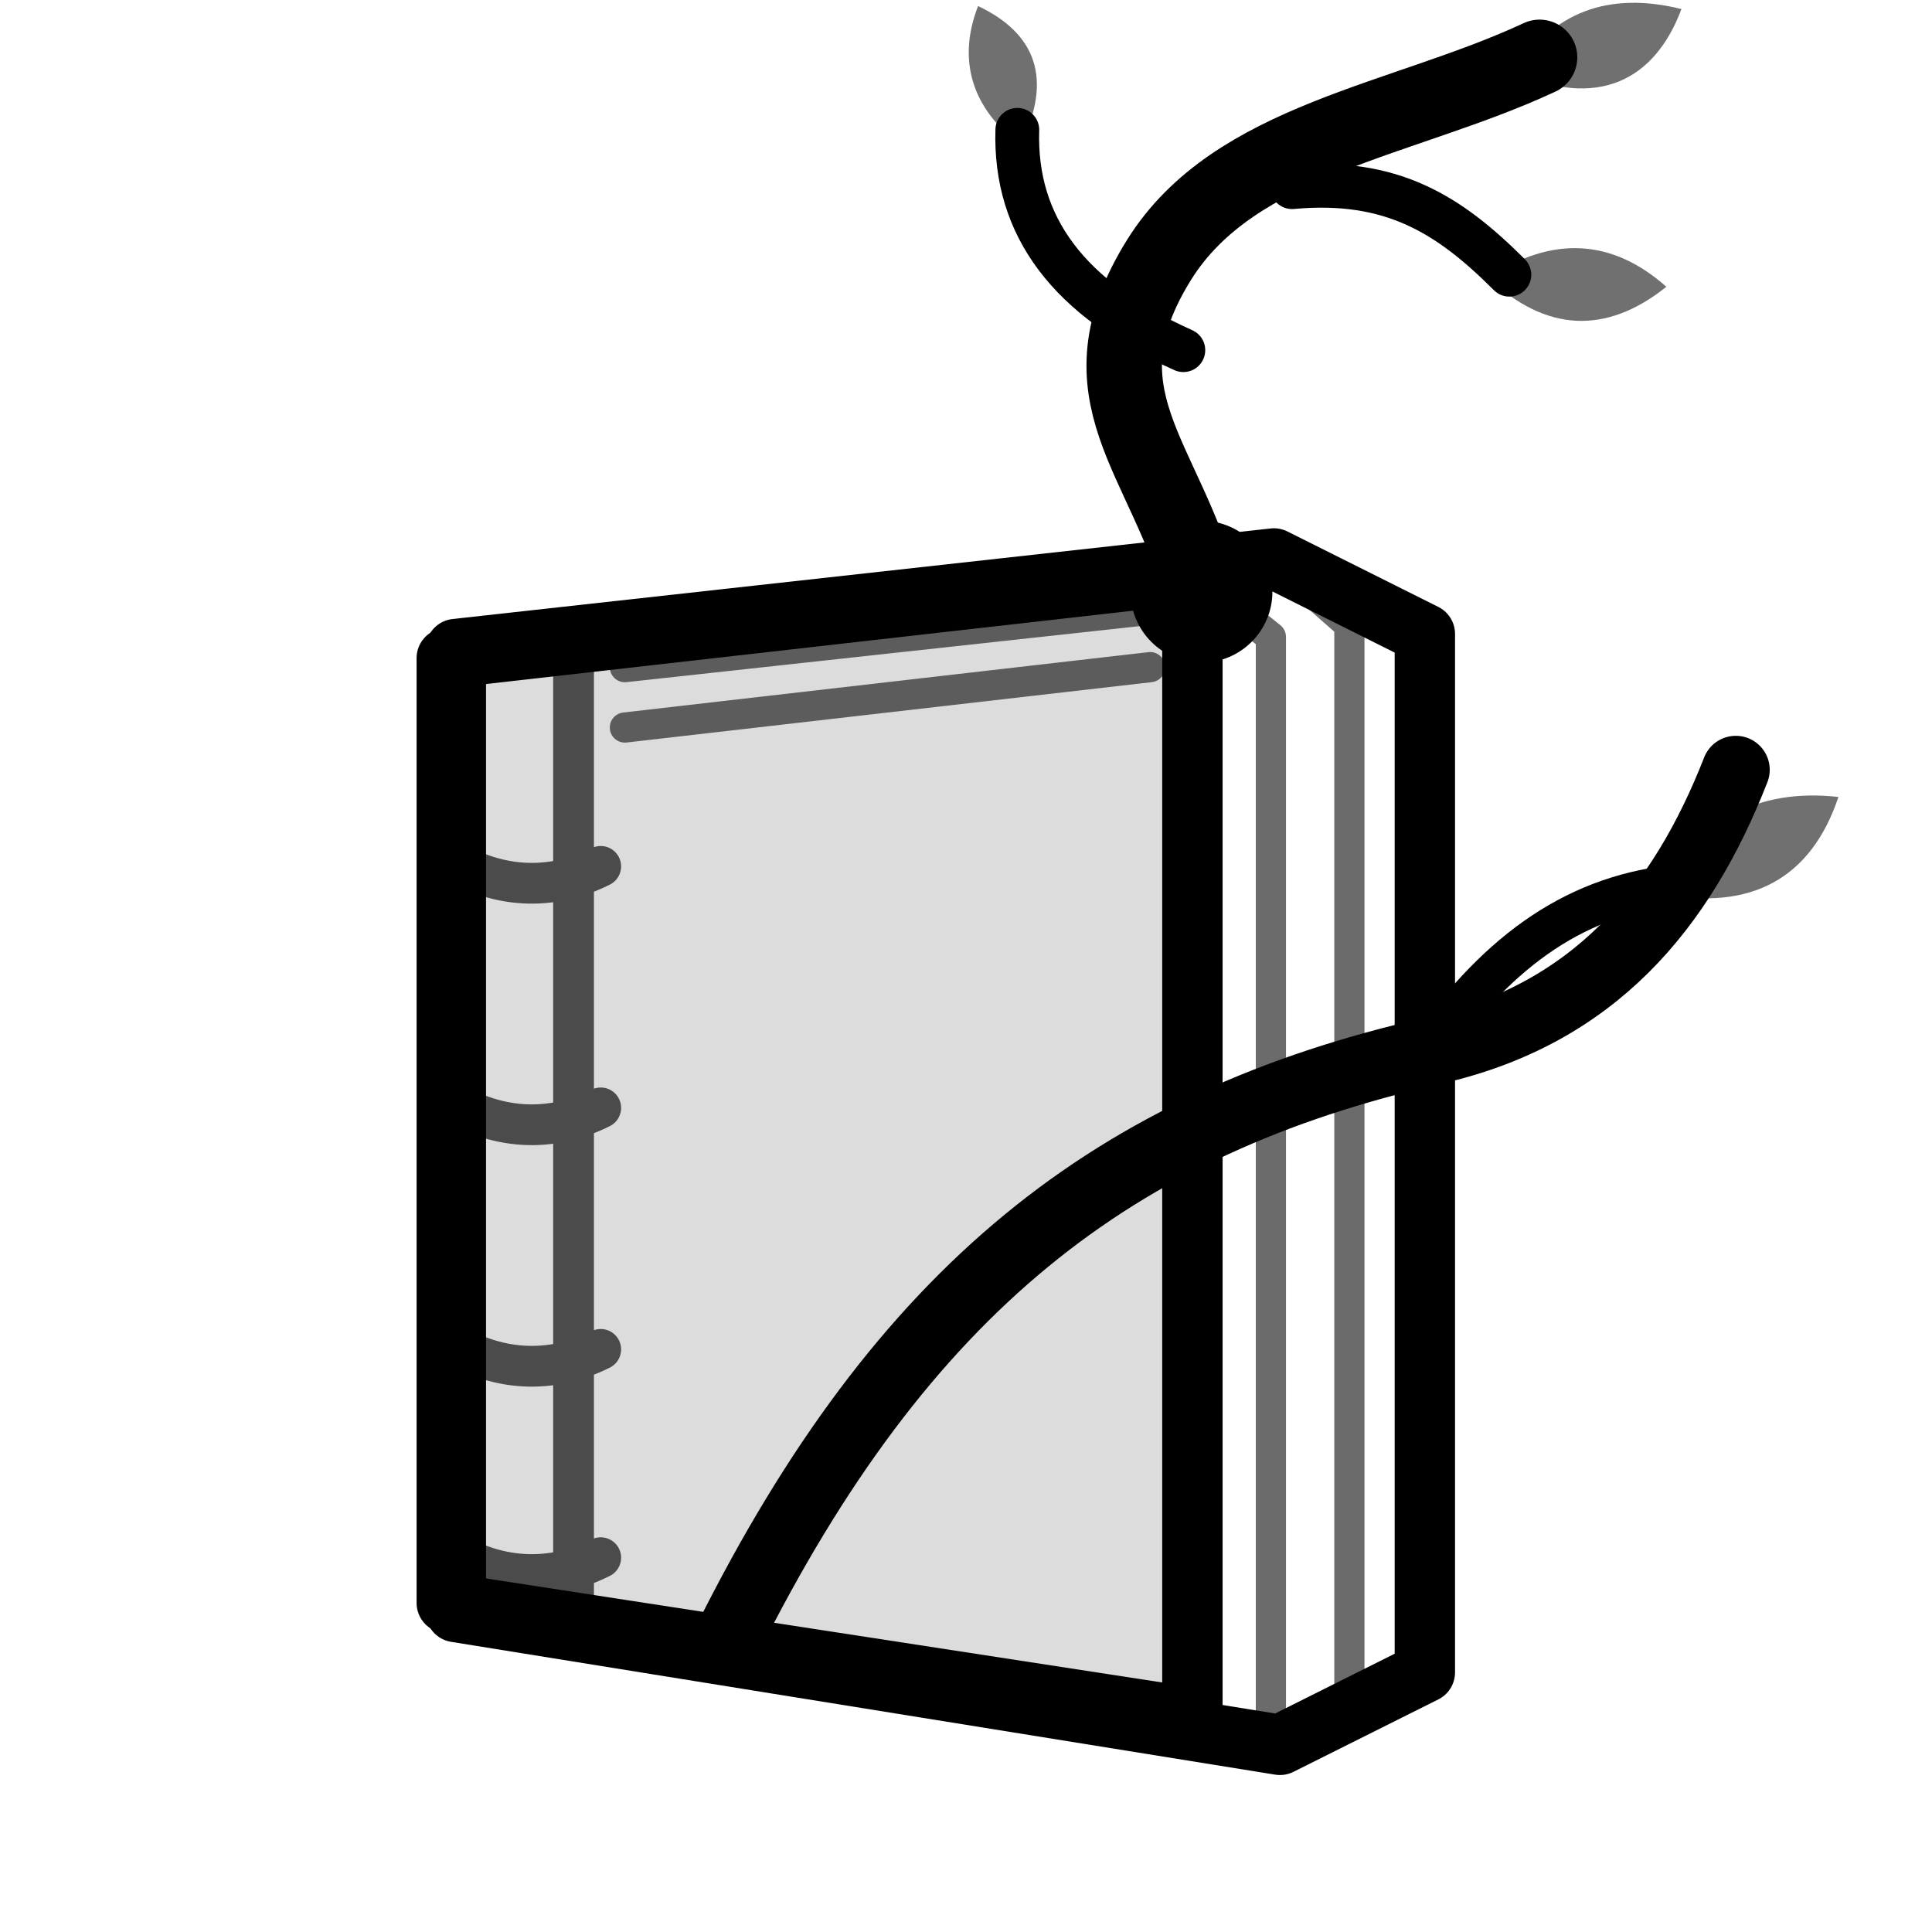
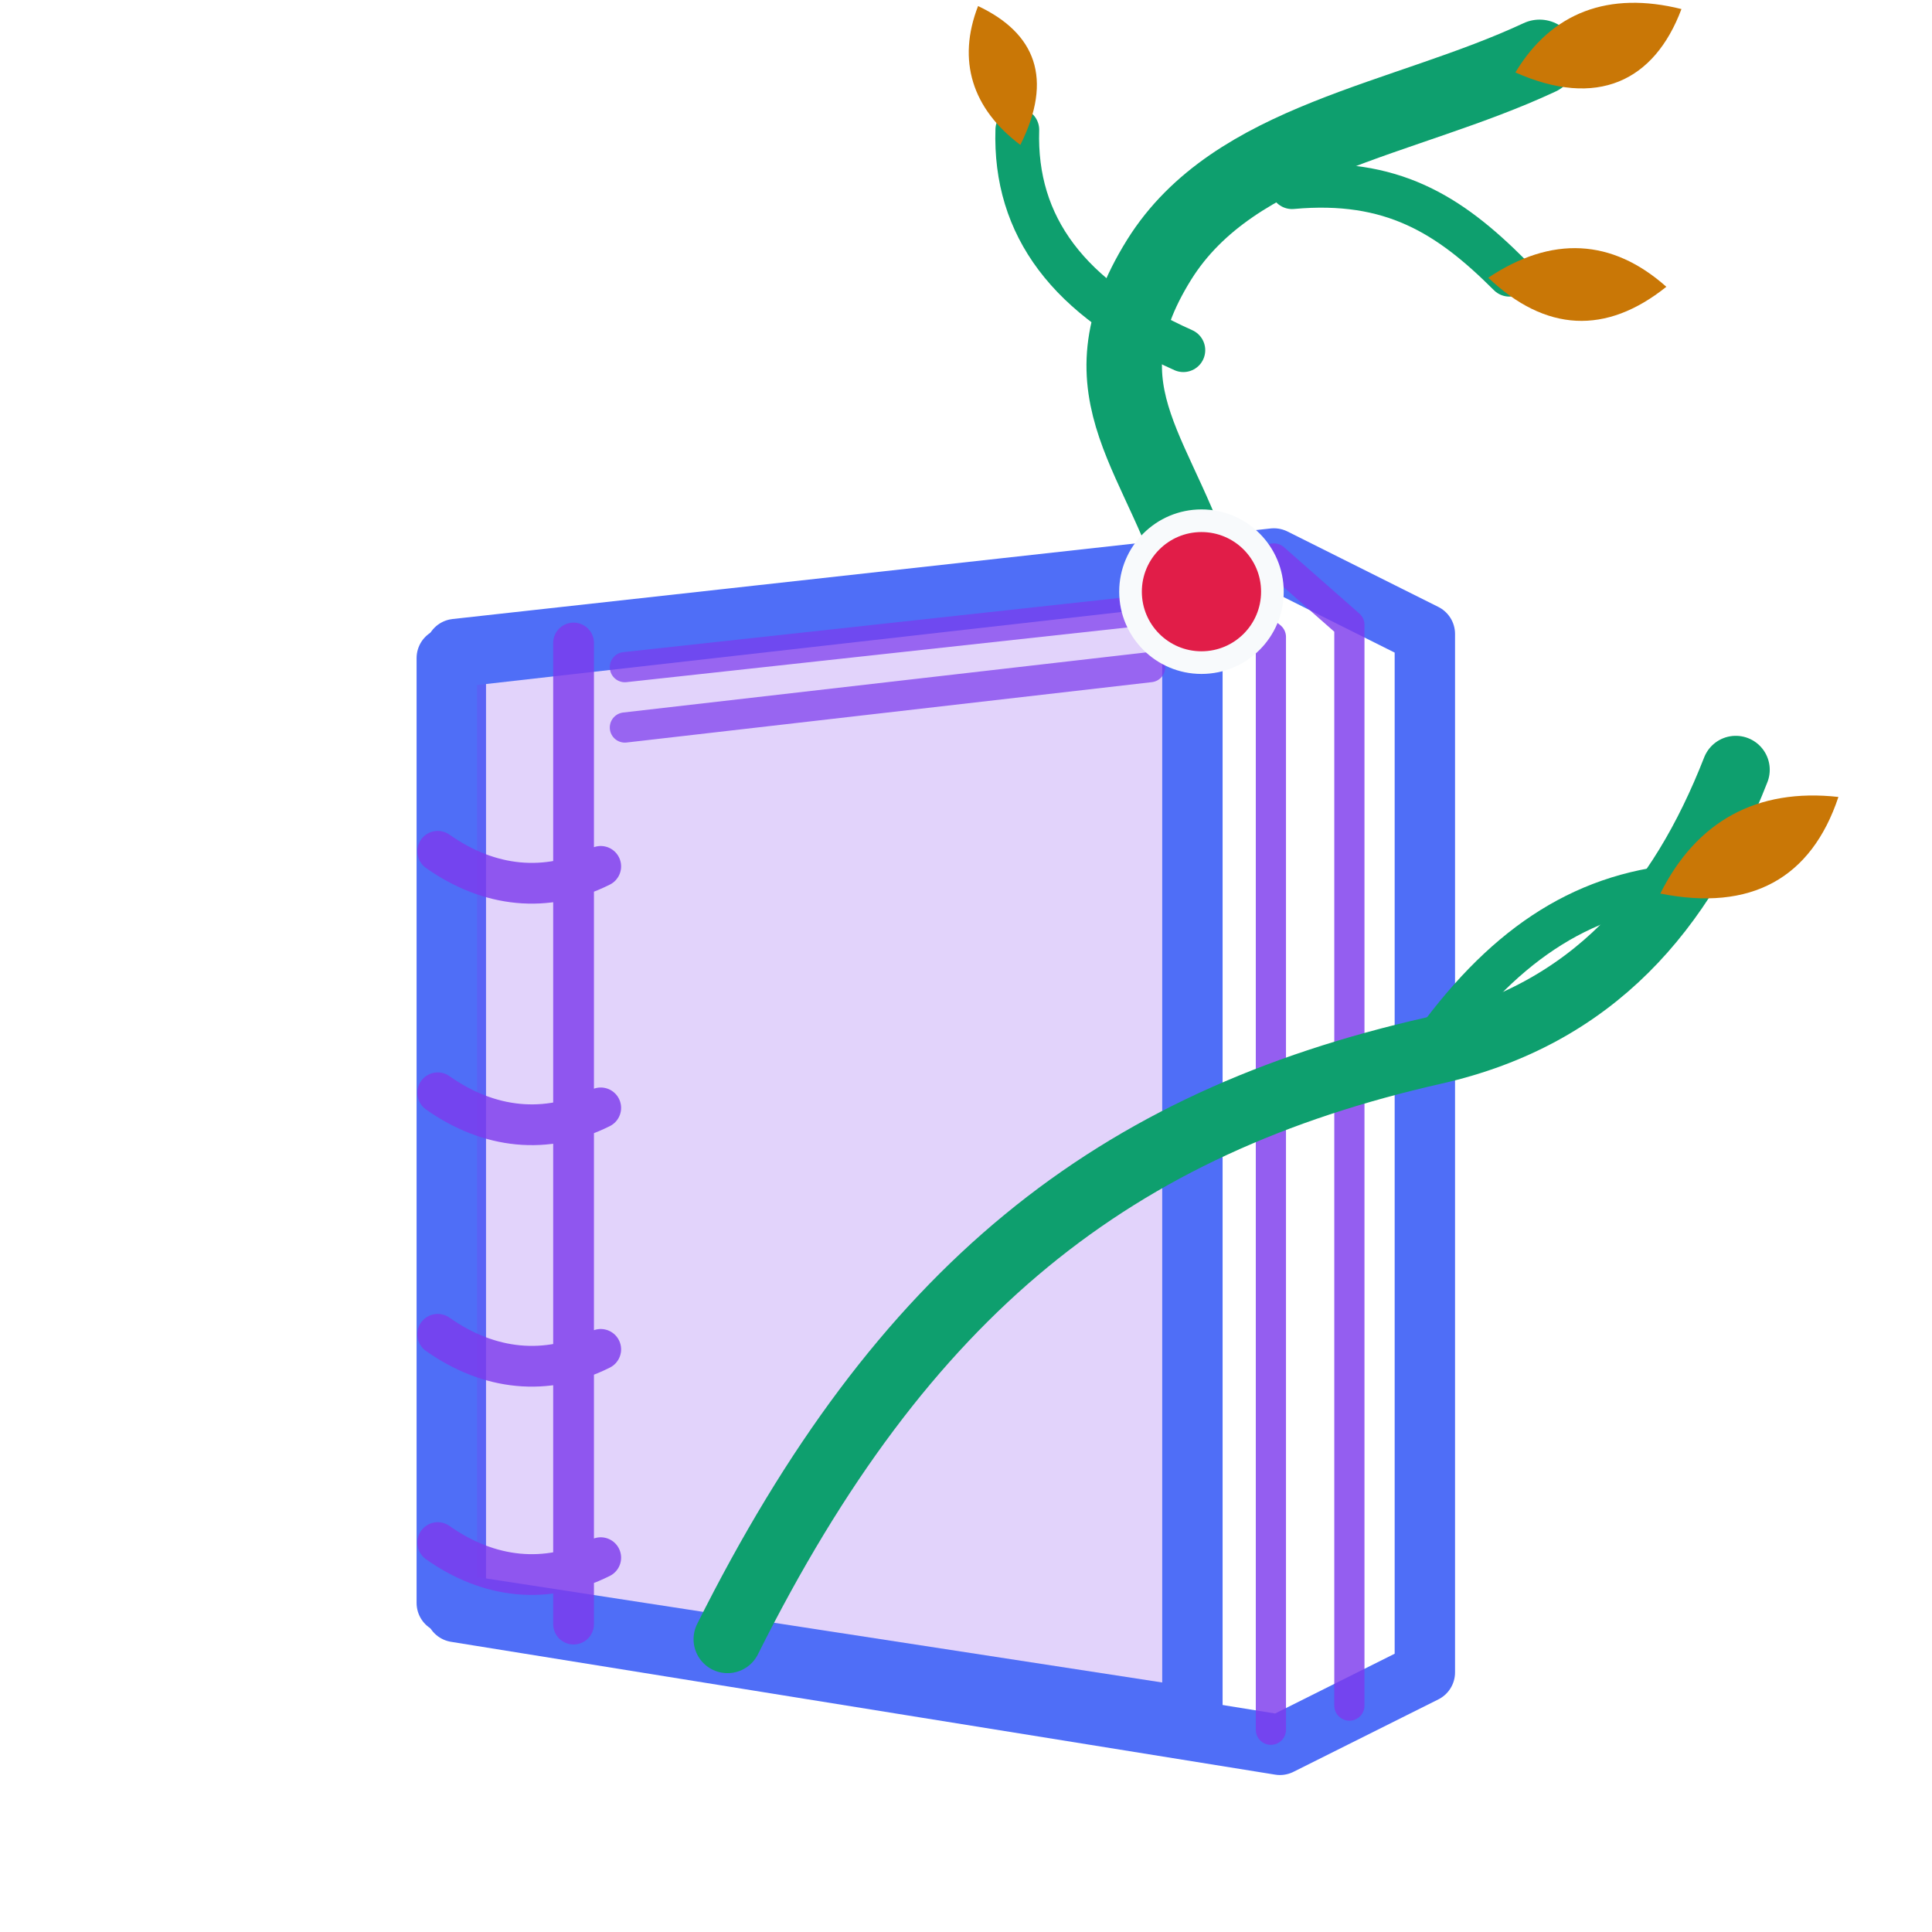
<svg xmlns="http://www.w3.org/2000/svg" viewBox="0 0 64 64" role="img" aria-labelledby="title desc" fill="none">
  <g stroke-linecap="round" stroke-linejoin="round">
-     <path d="M15.1 21.5 42.2 18.5l5 2.5v34.4l-4.8 2.4-27.3-4.4Z" fill="none" stroke="currentColor" stroke-width="2" />
-     <path d="m42.2 18.5 2.5 2.2v35.8M39.5 19l2.6 2.1v36.2" stroke="currentColor" stroke-width="1" opacity=".58" />
-     <path d="M14.8 21.8 39.5 19v37.9l-24.7-3.8Z" fill="currentColor" fill-opacity=".14" stroke="currentColor" stroke-width="2" />
-     <path d="M19 21.3v32.5M14.5 28.2c1.7 1.2 3.6 1.4 5.4.5M14.5 36.2c1.7 1.2 3.6 1.4 5.4.5M14.5 44.2c1.7 1.2 3.6 1.4 5.4.5M14.5 51.1c1.7 1.2 3.6 1.4 5.4.5" stroke="currentColor" stroke-width="1.35" opacity=".66" />
-     <path d="M20.7 22.1 38.1 20.2M20.7 24.1l17.4-2" stroke="currentColor" stroke-width="1" opacity=".58" />
-     <path d="M39.8 19.6c-1.2-4.5-4.2-6.5-1.4-11C40.9 4.6 46.5 4 51 1.9" stroke="currentColor" stroke-width="2.5" />
-     <path d="M39.2 11.6c-3.8-1.7-5.6-4.1-5.5-7.3M42.8 6.2c3.3-.3 5.2.9 7.2 2.9" stroke="currentColor" stroke-width="1.45" />
-     <path d="M50.2 2.4c1.2-2 3.1-2.7 5.5-2.1-.9 2.4-2.8 3.3-5.5 2.1ZM33.8 4.8c-1.6-1.2-2.1-2.8-1.4-4.6 1.9.9 2.5 2.4 1.4 4.6ZM49.3 9.2c2.1-1.4 4.1-1.3 5.9.3-2 1.6-4 1.5-5.9-.3Z" fill="currentColor" opacity=".56" />
-     <path d="M24.1 54.3c5.8-11.6 12.8-17.1 23.4-19.5 5.3-1.2 8.2-4.7 10-9.3" stroke="currentColor" stroke-width="2.25" />
-     <path d="M47.3 34.8c2.4-3.4 5-5.2 8.4-5.5" stroke="currentColor" stroke-width="1.35" />
-     <path d="M55 29.6c1.2-2.4 3.2-3.5 5.9-3.2-.9 2.7-2.9 3.8-5.9 3.2Z" fill="currentColor" opacity=".56" />
-     <circle cx="39.8" cy="19.6" r="2.35" fill="currentColor" stroke="none" />
+     <path d="M15.1 21.5 42.2 18.5l5 2.5v34.4l-4.8 2.4-27.3-4.4Z" fill="none" stroke="#4F6EF7" stroke-width="2" />
+     <path d="m42.2 18.5 2.5 2.2v35.8M39.5 19l2.6 2.1v36.2" stroke="#7C3AED" stroke-width="1" opacity=".82" />
+     <path d="M14.8 21.8 39.5 19v37.9l-24.7-3.8Z" fill="#7C3AED" fill-opacity=".22" stroke="#4F6EF7" stroke-width="2" />
+     <path d="M19 21.3v32.5M14.5 28.2c1.7 1.2 3.6 1.4 5.4.5M14.5 36.2c1.7 1.2 3.6 1.4 5.4.5M14.5 44.2c1.7 1.2 3.6 1.4 5.4.5M14.5 51.1c1.7 1.2 3.6 1.4 5.4.5" stroke="#7C3AED" stroke-width="1.35" opacity=".82" />
+     <path d="M20.7 22.1 38.1 20.2M20.7 24.1l17.4-2" stroke="#7C3AED" stroke-width="1" opacity=".72" />
+     <path d="M39.8 19.6c-1.2-4.5-4.2-6.5-1.4-11C40.9 4.6 46.5 4 51 1.9" stroke="#0E9F6E" stroke-width="2.5" />
+     <path d="M39.2 11.6c-3.8-1.7-5.6-4.1-5.5-7.3M42.8 6.2c3.3-.3 5.2.9 7.2 2.9" stroke="#0E9F6E" stroke-width="1.45" />
+     <path d="M50.2 2.4c1.2-2 3.1-2.7 5.5-2.1-.9 2.4-2.8 3.3-5.5 2.1ZM33.8 4.8c-1.6-1.2-2.1-2.8-1.4-4.6 1.9.9 2.5 2.4 1.4 4.6ZM49.3 9.2c2.1-1.4 4.1-1.3 5.9.3-2 1.6-4 1.5-5.9-.3Z" fill="#C97706" />
+     <path d="M24.1 54.3c5.8-11.6 12.8-17.1 23.4-19.5 5.3-1.2 8.2-4.7 10-9.3" stroke="#0E9F6E" stroke-width="2.25" />
+     <path d="M47.3 34.8c2.4-3.4 5-5.2 8.4-5.5" stroke="#0E9F6E" stroke-width="1.35" />
+     <path d="M55 29.6c1.2-2.4 3.2-3.5 5.9-3.2-.9 2.7-2.9 3.8-5.9 3.2Z" fill="#C97706" />
+     <circle cx="39.8" cy="19.6" r="2.35" fill="#E11D48" stroke="#F8FAFC" stroke-width=".75" />
  </g>
</svg>
